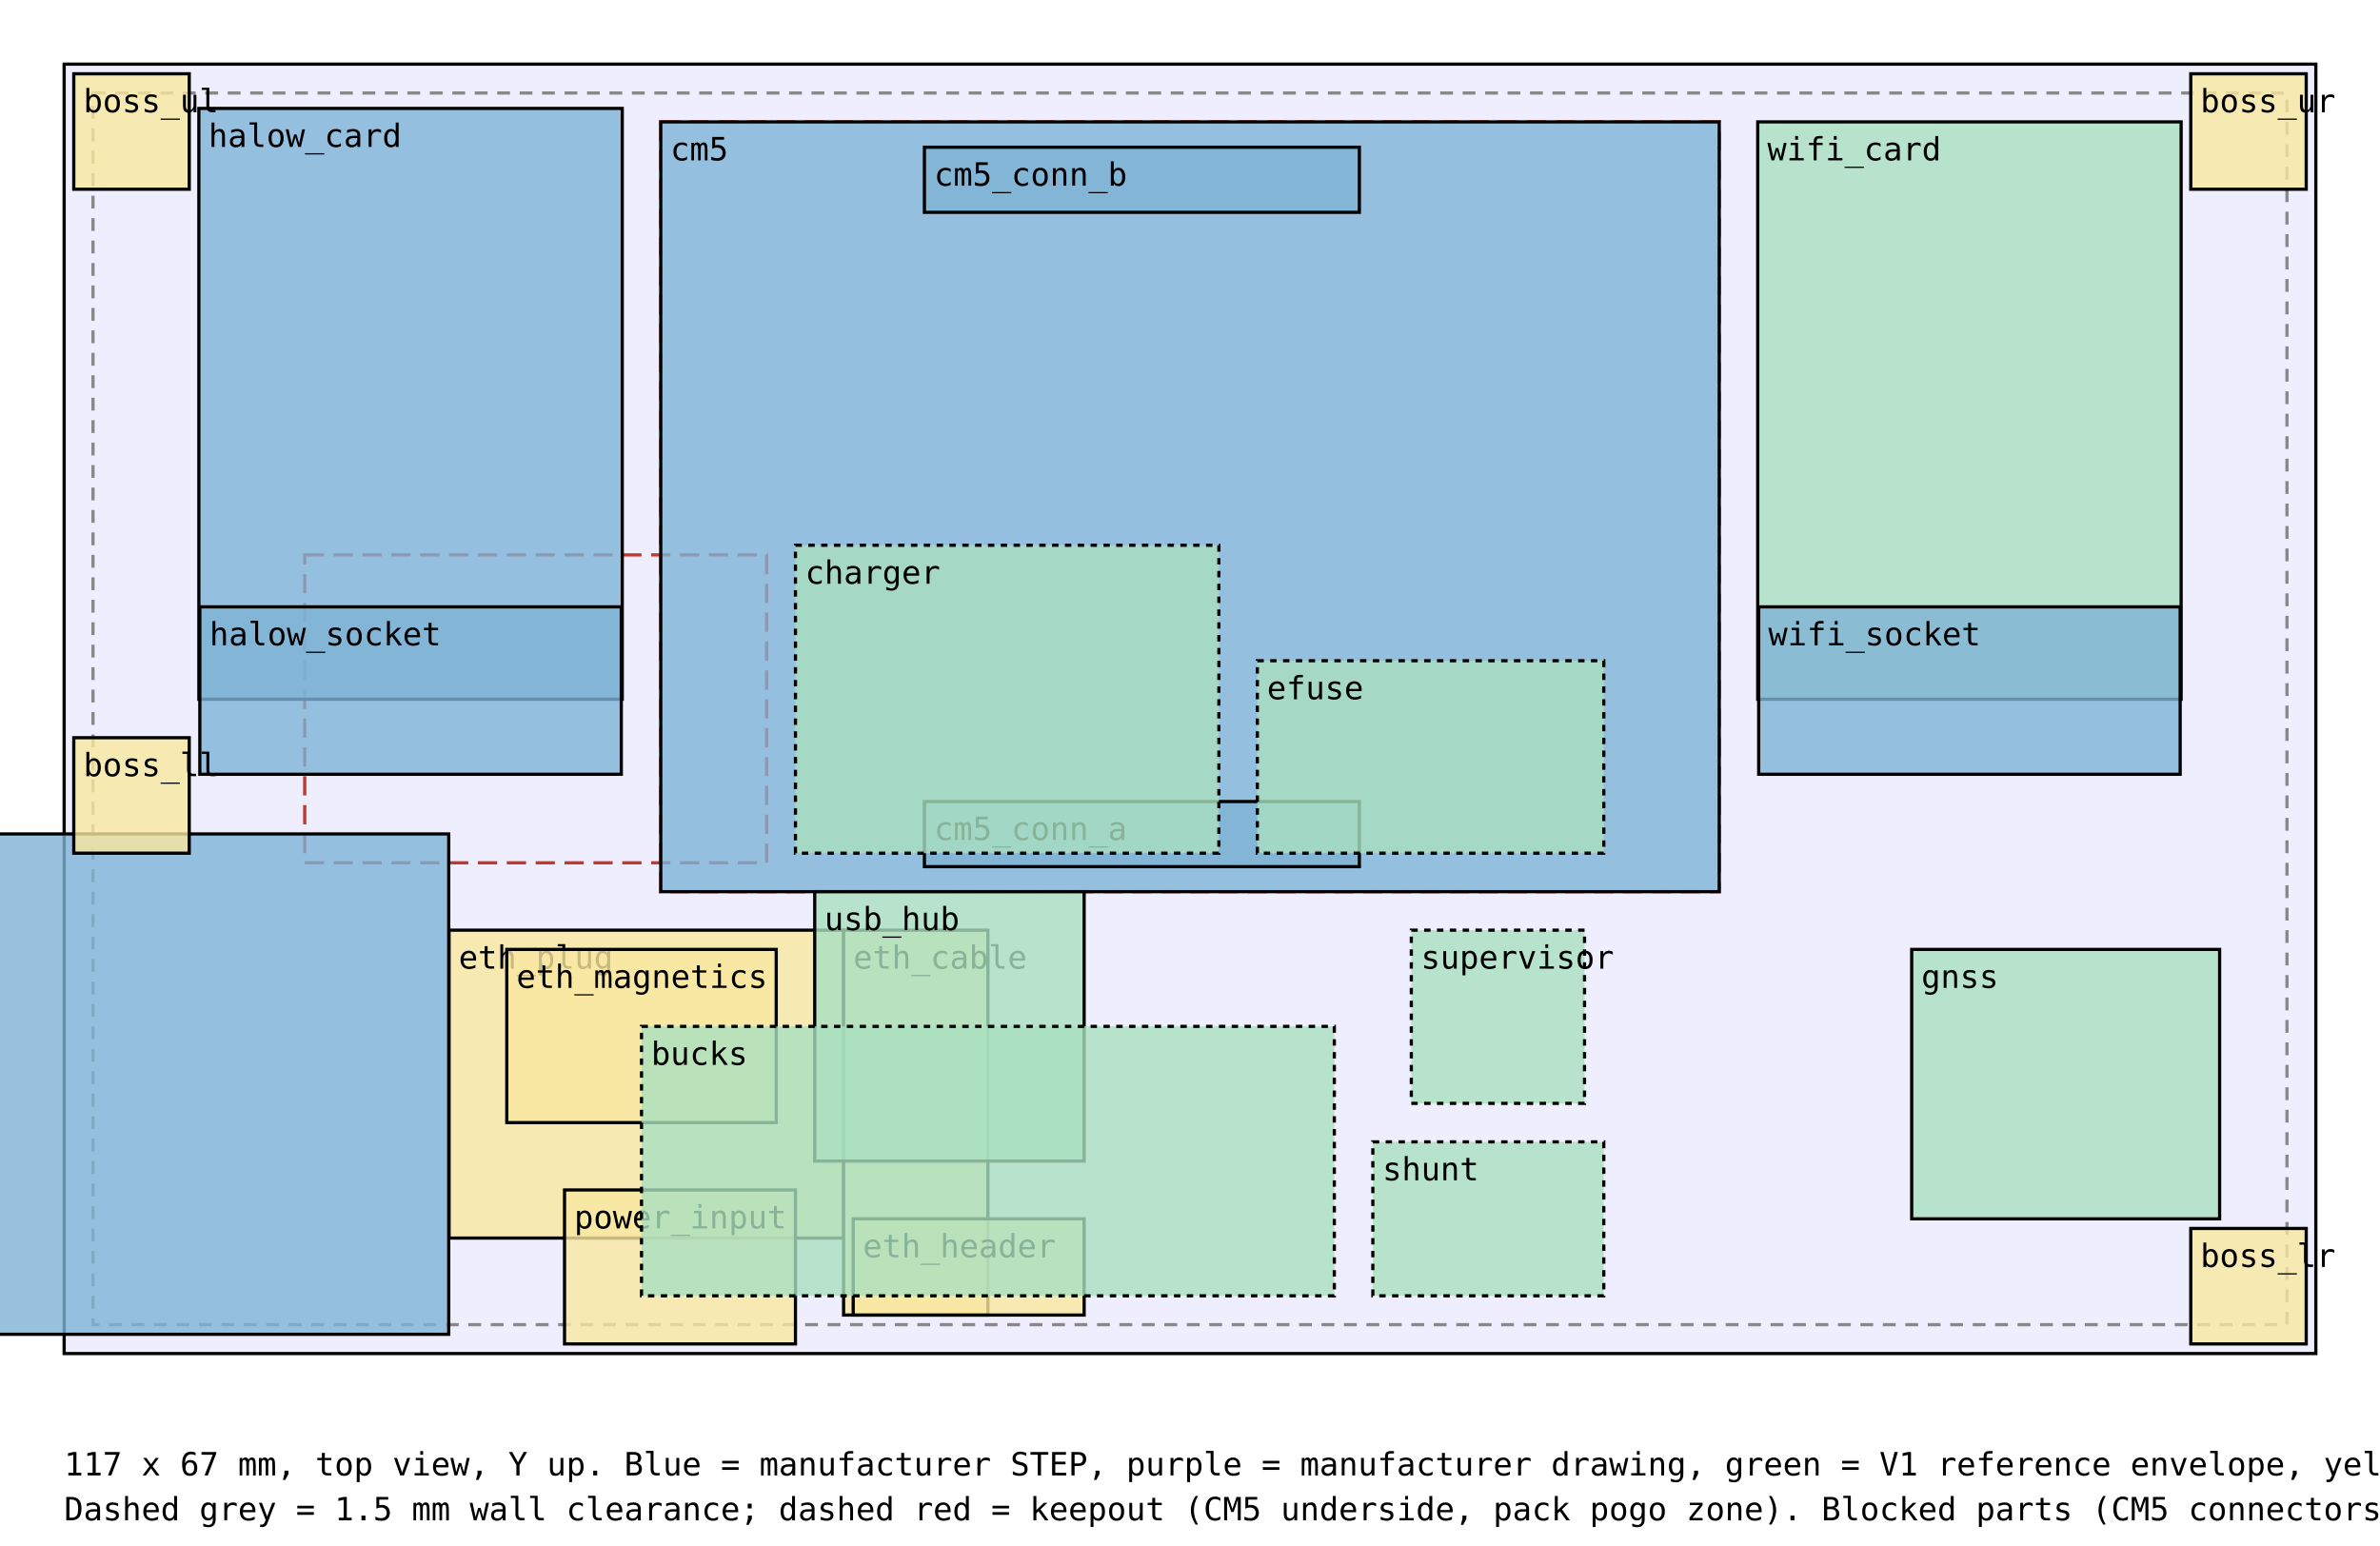
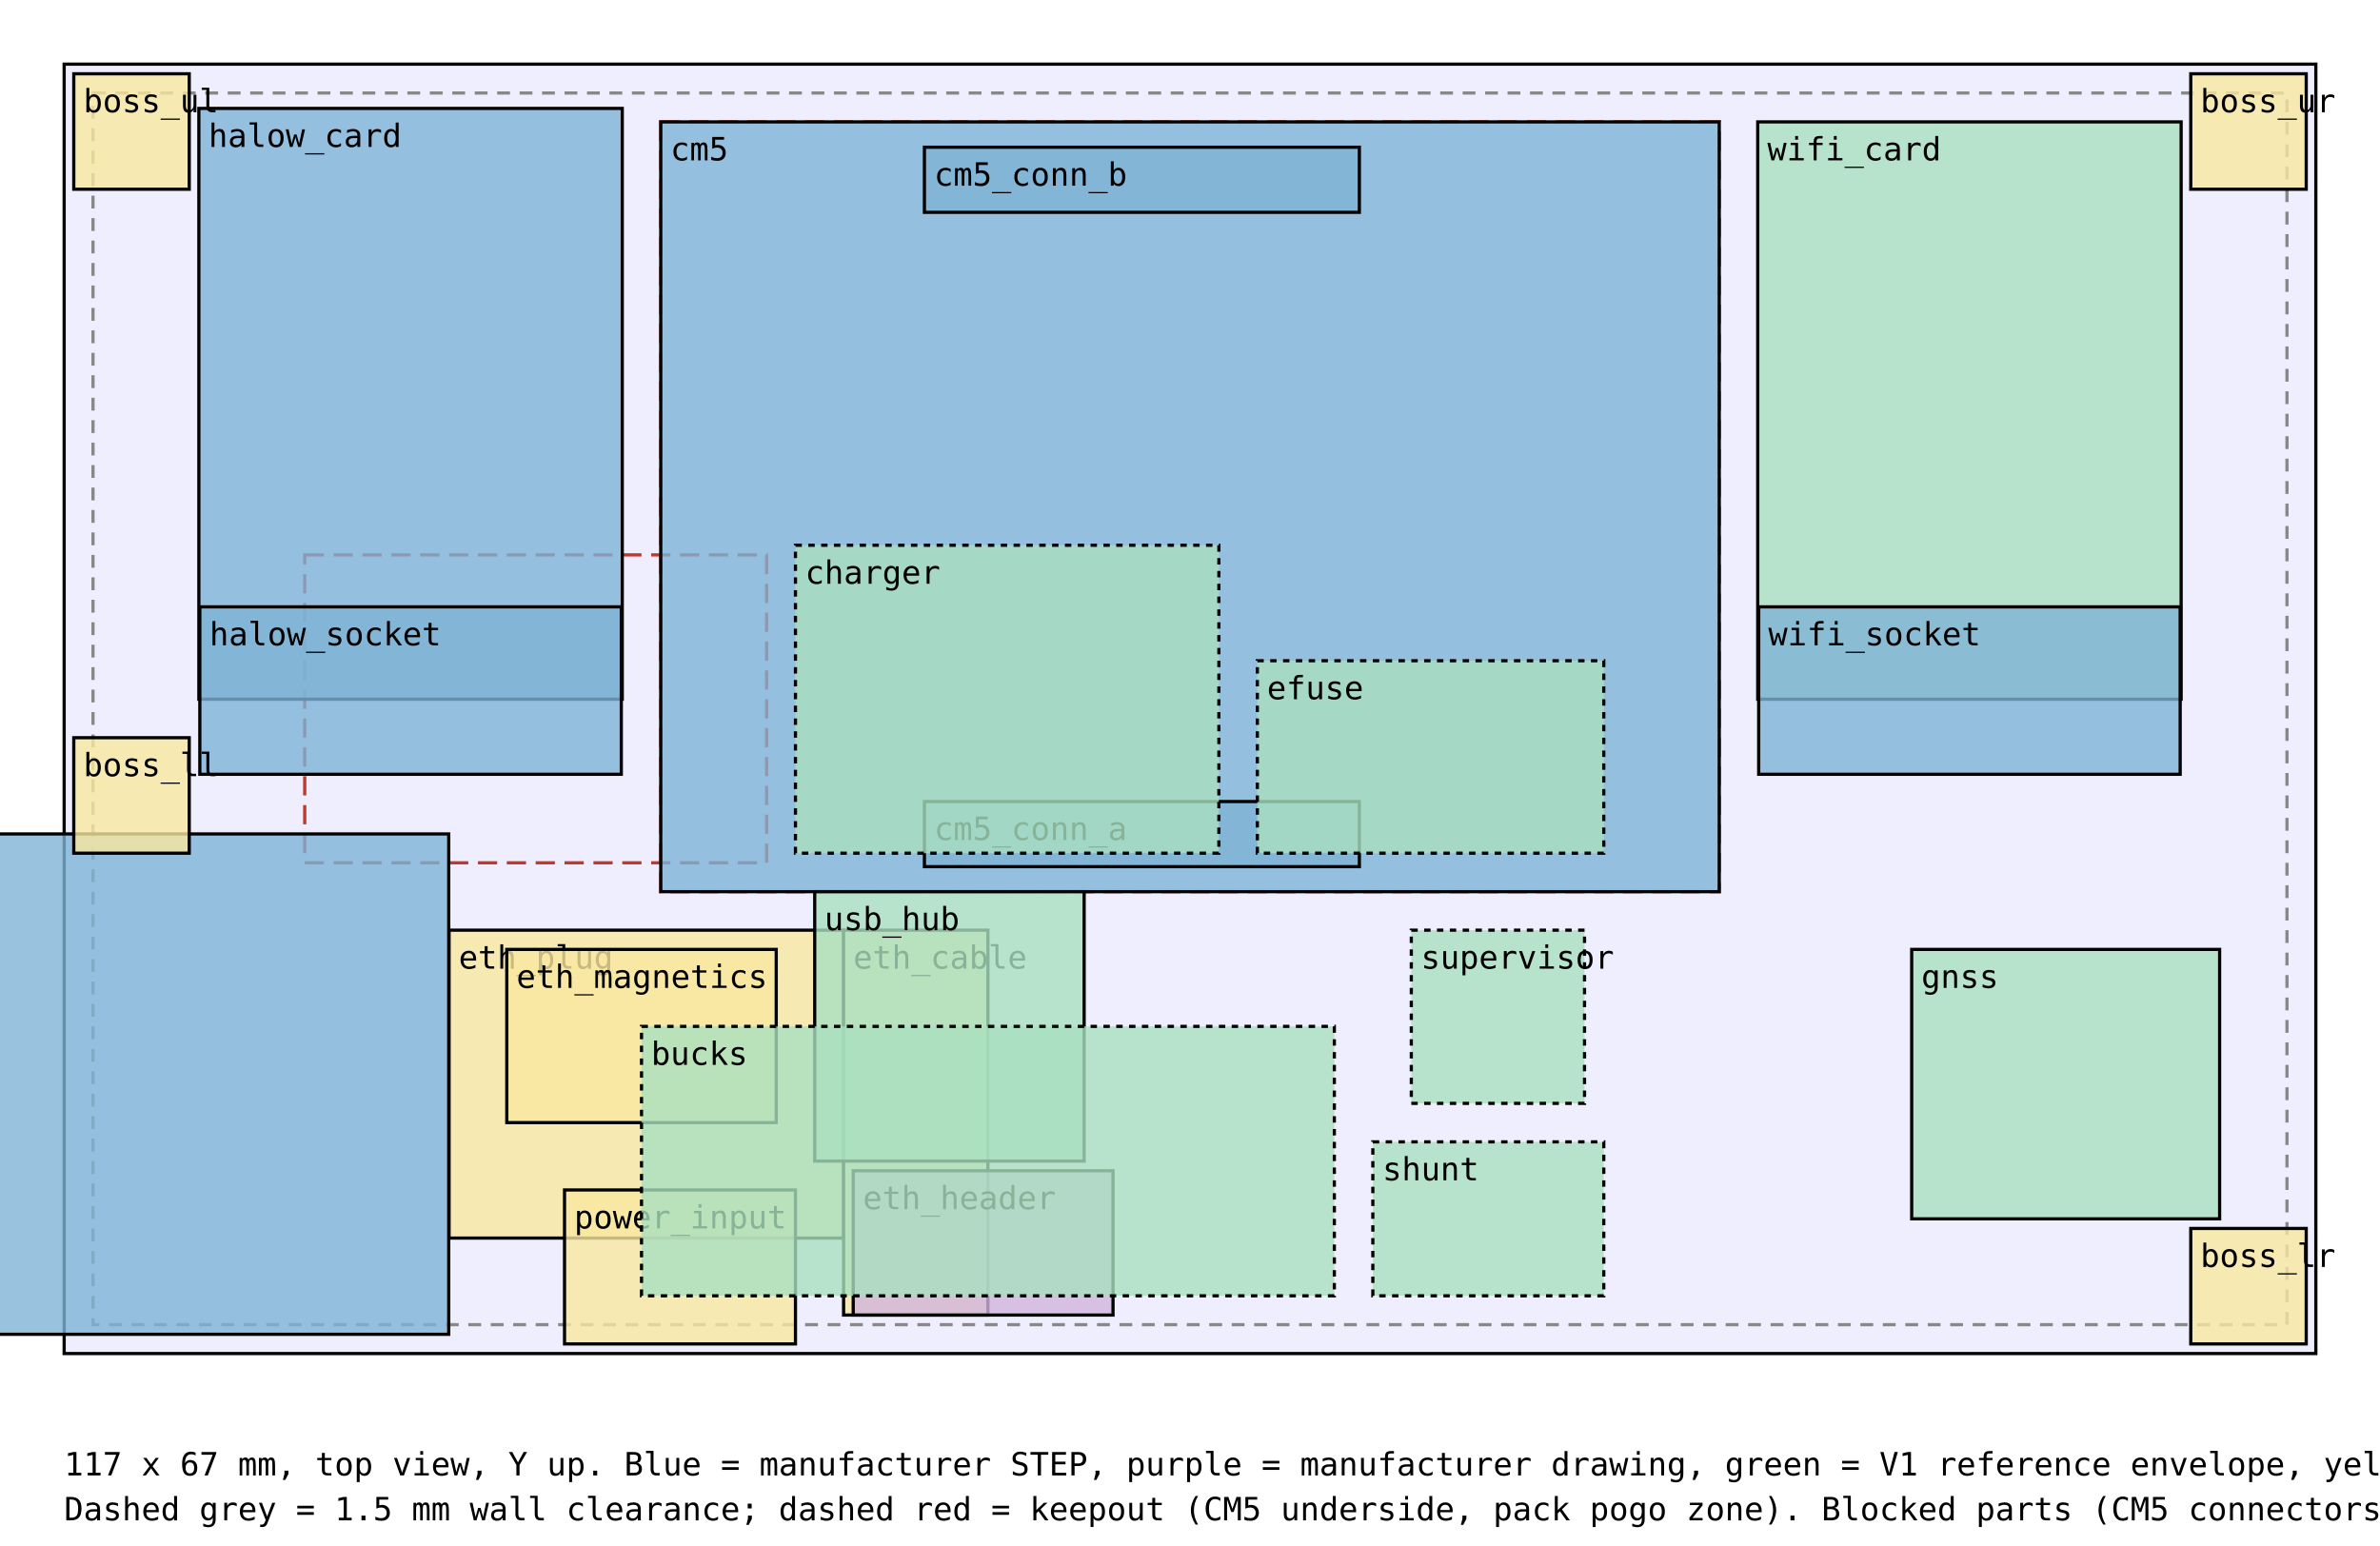
<svg xmlns="http://www.w3.org/2000/svg" width="742" height="482" font-family="monospace" font-size="10">
  <rect width="100%" height="100%" fill="white" />
  <rect x="20.0" y="20.0" width="702.0" height="402.0" fill="#eef" stroke="black" />
  <rect x="29.0" y="29.0" width="684.0" height="384.0" fill="none" stroke="#888" stroke-dasharray="4 3" />
  <rect x="206.0" y="38.0" width="330.0" height="240.0" fill="none" stroke="#c0392b" stroke-dasharray="6 3" />
  <rect x="95.0" y="173.0" width="144.0" height="96.0" fill="none" stroke="#c0392b" stroke-dasharray="6 3" />
  <rect x="206.0" y="38.0" width="330.0" height="240.0" fill="#7fb3d5" fill-opacity="0.8" stroke="black" />
  <text x="209.0" y="50.0">cm5</text>
  <rect x="288.2" y="249.9" width="135.6" height="20.3" fill="#7fb3d5" fill-opacity="0.8" stroke="black" />
  <text x="291.2" y="261.9">cm5_conn_a</text>
  <rect x="288.2" y="45.9" width="135.6" height="20.3" fill="#7fb3d5" fill-opacity="0.8" stroke="black" />
  <text x="291.2" y="57.9">cm5_conn_b</text>
  <rect x="62.0" y="33.8" width="132.0" height="184.2" fill="#7fb3d5" fill-opacity="0.8" stroke="black" />
  <text x="65.0" y="45.8">halow_card</text>
  <rect x="62.3" y="189.2" width="131.4" height="52.2" fill="#7fb3d5" fill-opacity="0.8" stroke="black" />
  <text x="65.3" y="201.2">halow_socket</text>
  <rect x="548.0" y="38.0" width="132.0" height="180.0" fill="#a9dfbf" fill-opacity="0.8" stroke="black" />
  <text x="551.0" y="50.0">wifi_card</text>
  <rect x="548.3" y="189.2" width="131.4" height="52.2" fill="#7fb3d5" fill-opacity="0.8" stroke="black" />
  <text x="551.3" y="201.2">wifi_socket</text>
  <rect x="-98.8" y="260.0" width="238.7" height="156.0" fill="#7fb3d5" fill-opacity="0.8" stroke="black" />
  <text x="-95.8" y="272.0">eth_feedthrough</text>
  <rect x="140.0" y="290.0" width="123.0" height="96.0" fill="#f9e79f" fill-opacity="0.8" stroke="black" />
  <text x="143.0" y="302.0">eth_plug</text>
  <rect x="263.0" y="290.0" width="45.0" height="120.0" fill="#f9e79f" fill-opacity="0.8" stroke="black" />
  <text x="266.0" y="302.0">eth_cable</text>
-   <rect x="266.0" y="380.0" width="72.0" height="30.0" fill="#f9e79f" fill-opacity="0.8" stroke="black" />
-   <text x="269.0" y="392.0">eth_header</text>
+   <rect x="266.0" y="365.0" width="81.0" height="45.0" fill="#d2b4de" fill-opacity="0.8" stroke="black" />
+   <text x="269.0" y="377.0">eth_header</text>
  <rect x="158.0" y="296.0" width="84.0" height="54.0" fill="#f9e79f" fill-opacity="0.8" stroke="black" />
  <text x="161.0" y="308.0">eth_magnetics</text>
  <rect x="176.0" y="371.0" width="72.0" height="48.0" fill="#f9e79f" fill-opacity="0.8" stroke="black" />
  <text x="179.0" y="383.0">power_input</text>
  <rect x="254.0" y="278.0" width="84.0" height="84.0" fill="#a9dfbf" fill-opacity="0.8" stroke="black" />
  <text x="257.0" y="290.0">usb_hub</text>
  <rect x="596.0" y="296.0" width="96.0" height="84.0" fill="#a9dfbf" fill-opacity="0.8" stroke="black" />
  <text x="599.0" y="308.0">gnss</text>
  <rect x="200.0" y="320.0" width="216.0" height="84.0" fill="#a9dfbf" fill-opacity="0.8" stroke="black" stroke-dasharray="2 2" />
  <text x="203.0" y="332.0">bucks</text>
  <rect x="248.0" y="170.0" width="132.0" height="96.0" fill="#a9dfbf" fill-opacity="0.8" stroke="black" stroke-dasharray="2 2" />
  <text x="251.0" y="182.0">charger</text>
  <rect x="392.0" y="206.0" width="108.0" height="60.0" fill="#a9dfbf" fill-opacity="0.8" stroke="black" stroke-dasharray="2 2" />
  <text x="395.0" y="218.0">efuse</text>
  <rect x="428.0" y="356.0" width="72.0" height="48.0" fill="#a9dfbf" fill-opacity="0.8" stroke="black" stroke-dasharray="2 2" />
  <text x="431.0" y="368.0">shunt</text>
  <rect x="440.0" y="290.0" width="54.0" height="54.0" fill="#a9dfbf" fill-opacity="0.8" stroke="black" stroke-dasharray="2 2" />
  <text x="443.0" y="302.0">supervisor</text>
  <rect x="23.0" y="230.0" width="36.0" height="36.0" fill="#f9e79f" fill-opacity="0.8" stroke="black" />
  <text x="26.0" y="242.0">boss_ll</text>
  <rect x="683.0" y="383.0" width="36.0" height="36.0" fill="#f9e79f" fill-opacity="0.8" stroke="black" />
  <text x="686.0" y="395.0">boss_lr</text>
  <rect x="23.0" y="23.0" width="36.0" height="36.0" fill="#f9e79f" fill-opacity="0.8" stroke="black" />
  <text x="26.0" y="35.0">boss_ul</text>
  <rect x="683.0" y="23.0" width="36.0" height="36.0" fill="#f9e79f" fill-opacity="0.8" stroke="black" />
  <text x="686.0" y="35.0">boss_ur</text>
  <text x="20.0" y="460.0">117 x 67 mm, top view, Y up. Blue = manufacturer STEP, purple = manufacturer drawing, green = V1 reference envelope, yellow = assumption; dotted outline = bottom side.</text>
  <text x="20.0" y="474.0">Dashed grey = 1.5 mm wall clearance; dashed red = keepout (CM5 underside, pack pogo zone). Blocked parts (CM5 connectors, load switches, RF bulkheads) not drawn.</text>
</svg>
